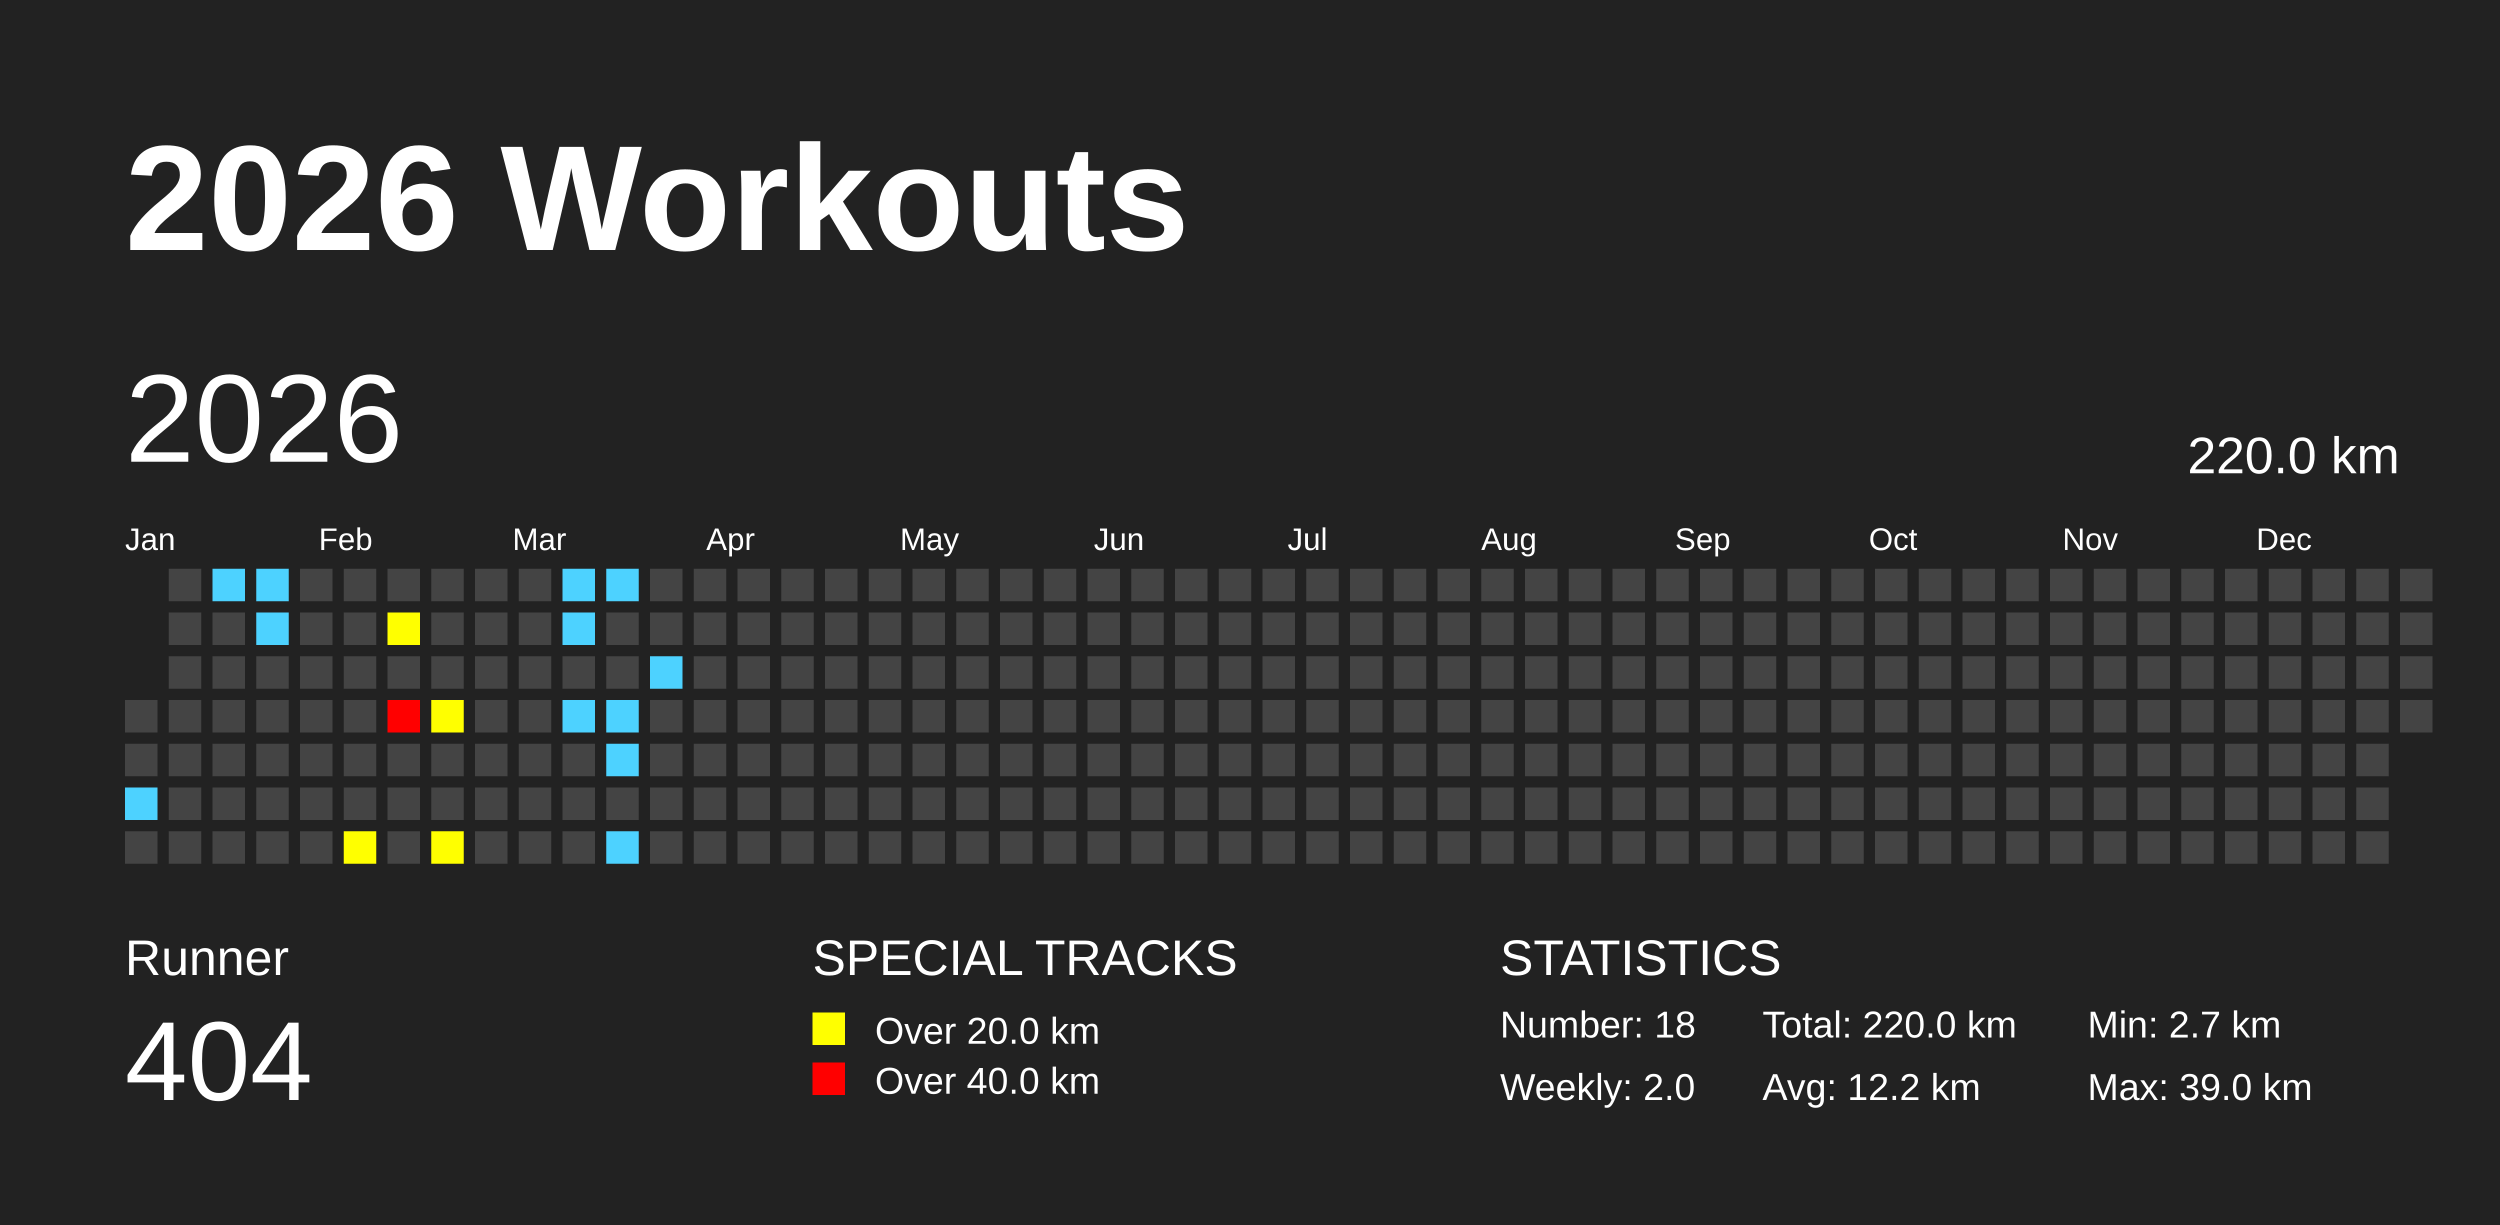
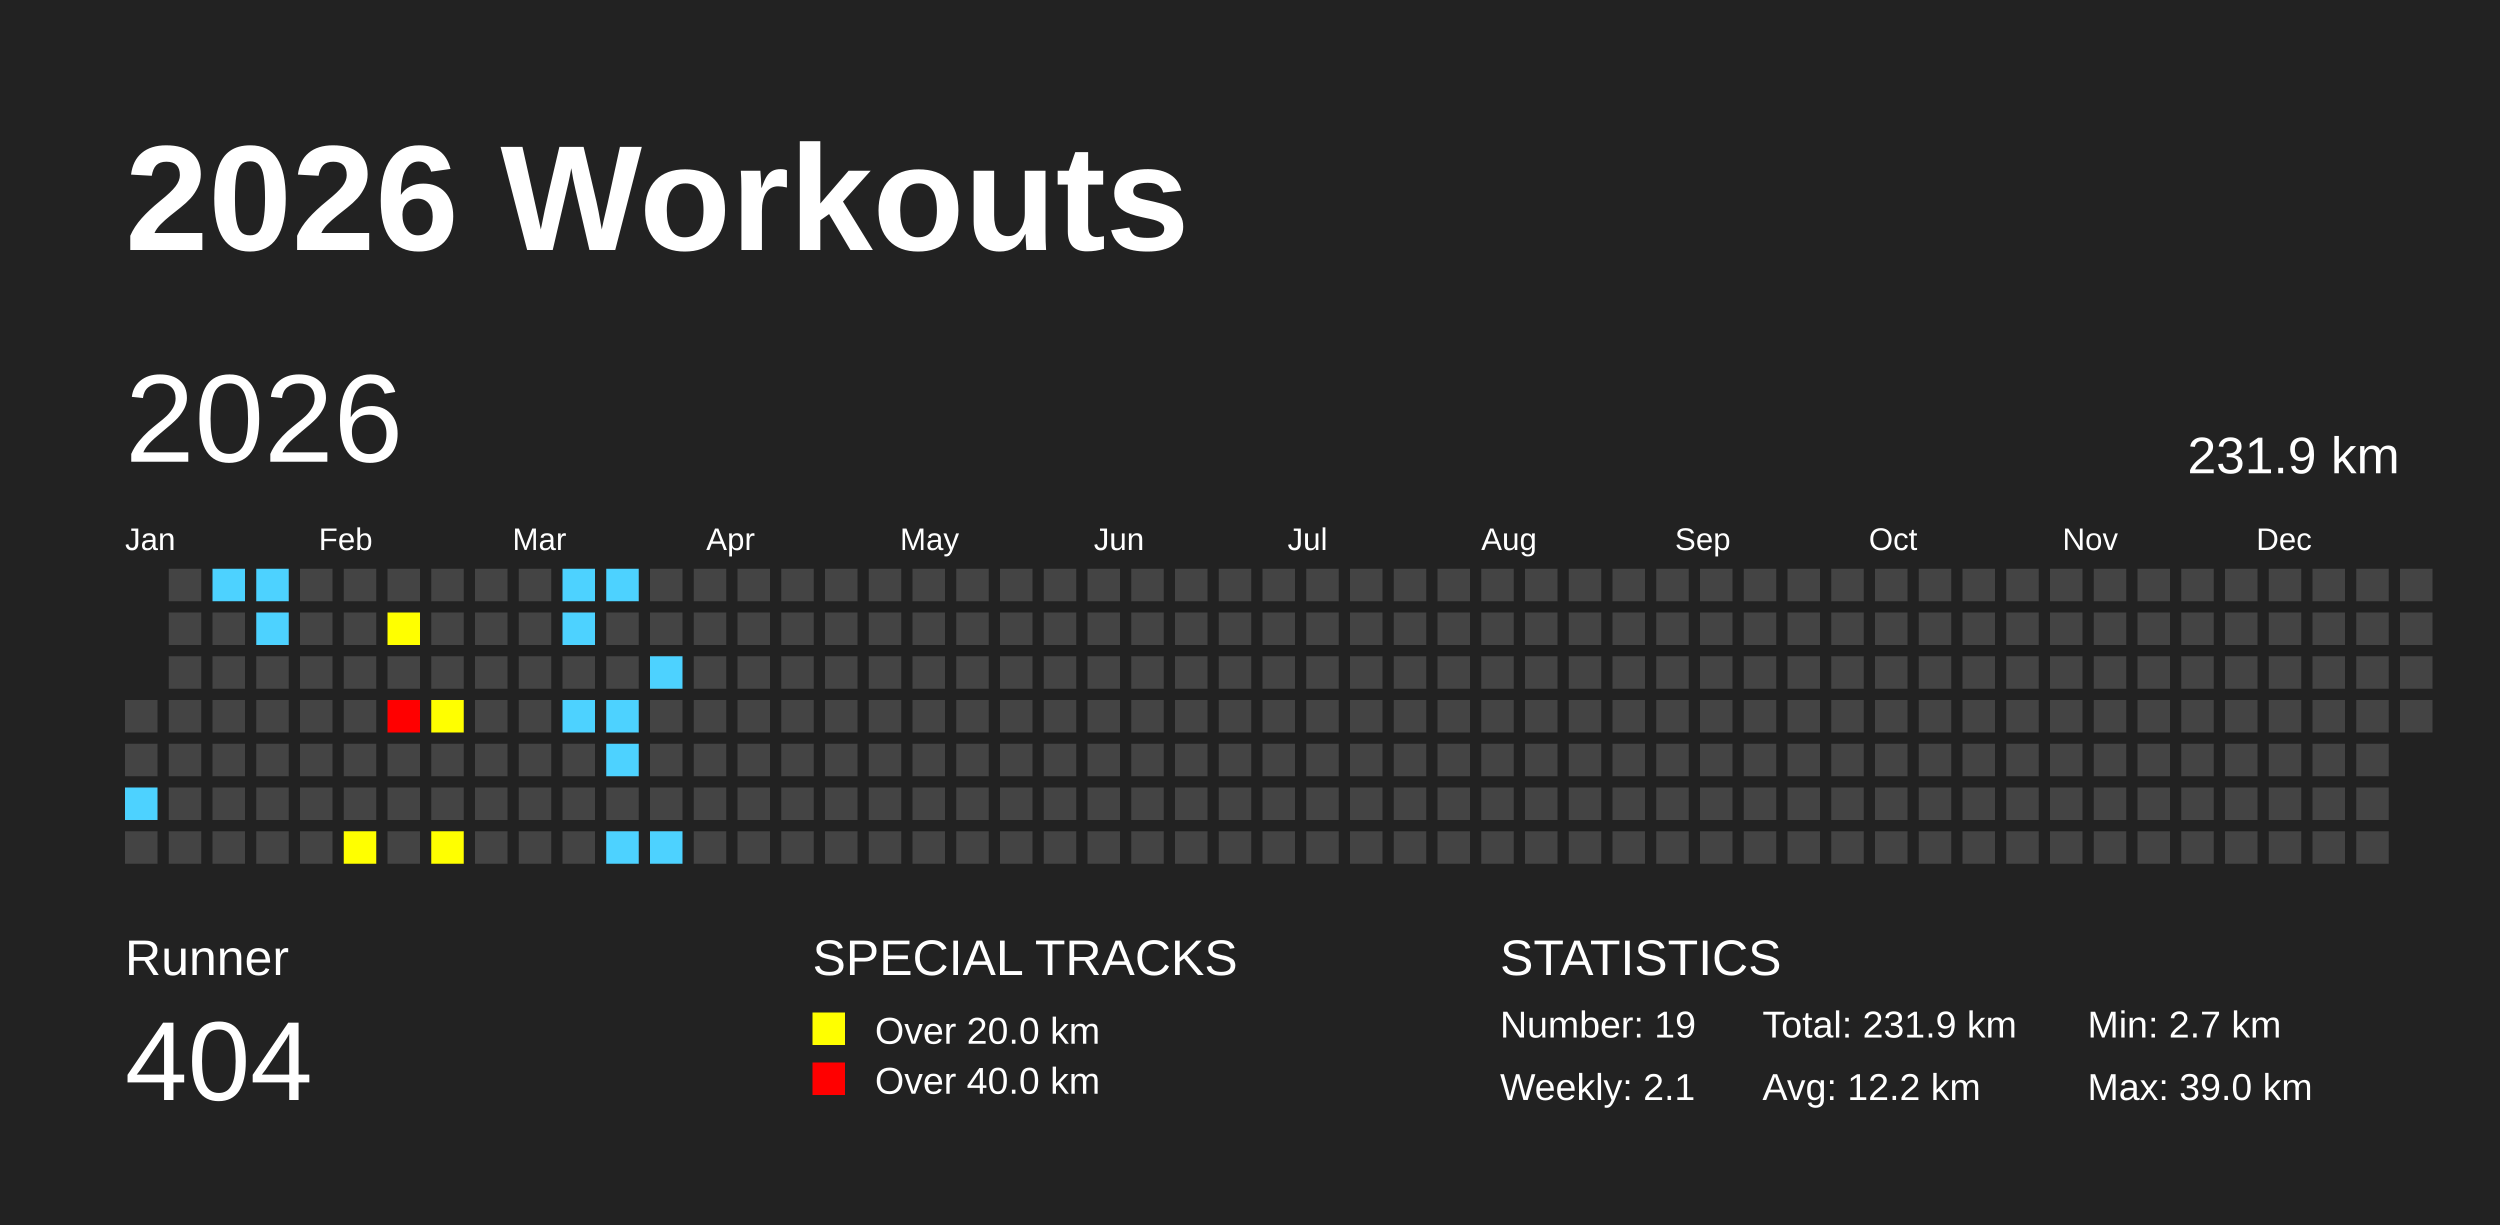
<svg xmlns="http://www.w3.org/2000/svg" baseProfile="full" height="98mm" version="1.1" viewBox="0,0,200,98" width="200mm">
  <defs />
  <rect fill="#222222" height="98" width="200" x="0" y="0" />
  <text fill="#FFFFFF" style="font-size:12px; font-family:Arial; font-weight:bold;" x="10" y="20">2026 Workouts</text>
  <text fill="#FFFFFF" style="font-size:4px; font-family:Arial" x="10" y="78">Runner</text>
  <text fill="#FFFFFF" style="font-size:9px; font-family:Arial" x="10" y="88">404</text>
  <text fill="#FFFFFF" style="font-size:4px; font-family:Arial" x="65" y="78">SPECIAL TRACKS</text>
  <rect fill="yellow" height="2.6" width="2.6" x="65" y="81" />
  <text fill="#FFFFFF" style="font-size:3px; font-family:Arial" x="70" y="83.5">Over 20.0 km</text>
  <rect fill="red" height="2.6" width="2.6" x="65" y="85" />
  <text fill="#FFFFFF" style="font-size:3px; font-family:Arial" x="70" y="87.5">Over 40.0 km</text>
  <text fill="#FFFFFF" style="font-size:4px; font-family:Arial" x="120" y="78">STATISTICS</text>
-   <text fill="#FFFFFF" style="font-size:3px; font-family:Arial" x="120" y="83">Number: 18</text>
-   <text fill="#FFFFFF" style="font-size:3px; font-family:Arial" x="120" y="88">Weekly: 2.0</text>
-   <text fill="#FFFFFF" style="font-size:3px; font-family:Arial" x="141" y="83">Total: 220.0 km</text>
+   <text fill="#FFFFFF" style="font-size:3px; font-family:Arial" x="120" y="83">Number: 19</text>
+   <text fill="#FFFFFF" style="font-size:3px; font-family:Arial" x="120" y="88">Weekly: 2.1</text>
+   <text fill="#FFFFFF" style="font-size:3px; font-family:Arial" x="141" y="83">Total: 231.9 km</text>
  <text fill="#FFFFFF" style="font-size:3px; font-family:Arial" x="141" y="88">Avg: 12.2 km</text>
  <text fill="#FFFFFF" style="font-size:3px; font-family:Arial" x="167" y="83">Min: 2.7 km</text>
  <text fill="#FFFFFF" style="font-size:3px; font-family:Arial" x="167" y="88">Max: 39.0 km</text>
  <text dominant-baseline="hanging" fill="#FFFFFF" style="font-size:10.0px; font-family:Arial;" x="10" y="30">2026</text>
-   <text dominant-baseline="hanging" fill="#FFFFFF" style="font-size:4.125px; font-family:Arial;" x="175" y="35">220.0 km</text>
+   <text dominant-baseline="hanging" fill="#FFFFFF" style="font-size:4.125px; font-family:Arial;" x="175" y="35">231.9 km</text>
  <text fill="#FFFFFF" style="font-size:2.5px; font-family:Arial" x="10.0" y="44">Jan</text>
  <text fill="#FFFFFF" style="font-size:2.5px; font-family:Arial" x="25.5" y="44">Feb</text>
  <text fill="#FFFFFF" style="font-size:2.5px; font-family:Arial" x="41.0" y="44">Mar</text>
  <text fill="#FFFFFF" style="font-size:2.5px; font-family:Arial" x="56.5" y="44">Apr</text>
  <text fill="#FFFFFF" style="font-size:2.5px; font-family:Arial" x="72.0" y="44">May</text>
  <text fill="#FFFFFF" style="font-size:2.5px; font-family:Arial" x="87.5" y="44">Jun</text>
  <text fill="#FFFFFF" style="font-size:2.5px; font-family:Arial" x="103.0" y="44">Jul</text>
  <text fill="#FFFFFF" style="font-size:2.5px; font-family:Arial" x="118.5" y="44">Aug</text>
  <text fill="#FFFFFF" style="font-size:2.5px; font-family:Arial" x="134.0" y="44">Sep</text>
  <text fill="#FFFFFF" style="font-size:2.5px; font-family:Arial" x="149.5" y="44">Oct</text>
  <text fill="#FFFFFF" style="font-size:2.5px; font-family:Arial" x="165.0" y="44">Nov</text>
  <text fill="#FFFFFF" style="font-size:2.5px; font-family:Arial" x="180.5" y="44">Dec</text>
  <rect fill="#444444" height="2.6" width="2.6" x="10.0" y="56.0" />
  <rect fill="#444444" height="2.6" width="2.6" x="10.0" y="59.5" />
  <rect fill="#4DD2FF" height="2.6" width="2.6" x="10.0" y="63.0" />
  <rect fill="#444444" height="2.6" width="2.6" x="10.0" y="66.5" />
  <rect fill="#444444" height="2.6" width="2.6" x="13.5" y="45.5" />
  <rect fill="#444444" height="2.6" width="2.6" x="13.5" y="49.0" />
  <rect fill="#444444" height="2.6" width="2.6" x="13.5" y="52.5" />
  <rect fill="#444444" height="2.6" width="2.6" x="13.5" y="56.0" />
  <rect fill="#444444" height="2.6" width="2.6" x="13.5" y="59.5" />
  <rect fill="#444444" height="2.6" width="2.6" x="13.5" y="63.0" />
  <rect fill="#444444" height="2.6" width="2.6" x="13.5" y="66.5" />
  <rect fill="#4DD2FF" height="2.6" width="2.6" x="17.0" y="45.5" />
  <rect fill="#444444" height="2.6" width="2.6" x="17.0" y="49.0" />
  <rect fill="#444444" height="2.6" width="2.6" x="17.0" y="52.5" />
  <rect fill="#444444" height="2.6" width="2.6" x="17.0" y="56.0" />
  <rect fill="#444444" height="2.6" width="2.6" x="17.0" y="59.5" />
  <rect fill="#444444" height="2.6" width="2.6" x="17.0" y="63.0" />
  <rect fill="#444444" height="2.6" width="2.6" x="17.0" y="66.5" />
  <rect fill="#4DD2FF" height="2.6" width="2.6" x="20.5" y="45.5" />
  <rect fill="#4DD2FF" height="2.6" width="2.6" x="20.5" y="49.0" />
  <rect fill="#444444" height="2.6" width="2.6" x="20.5" y="52.5" />
  <rect fill="#444444" height="2.6" width="2.6" x="20.5" y="56.0" />
  <rect fill="#444444" height="2.6" width="2.6" x="20.5" y="59.5" />
  <rect fill="#444444" height="2.6" width="2.6" x="20.5" y="63.0" />
  <rect fill="#444444" height="2.6" width="2.6" x="20.5" y="66.5" />
  <rect fill="#444444" height="2.6" width="2.6" x="24.0" y="45.5" />
  <rect fill="#444444" height="2.6" width="2.6" x="24.0" y="49.0" />
  <rect fill="#444444" height="2.6" width="2.6" x="24.0" y="52.5" />
  <rect fill="#444444" height="2.6" width="2.6" x="24.0" y="56.0" />
  <rect fill="#444444" height="2.6" width="2.6" x="24.0" y="59.5" />
  <rect fill="#444444" height="2.6" width="2.6" x="24.0" y="63.0" />
  <rect fill="#444444" height="2.6" width="2.6" x="24.0" y="66.5" />
  <rect fill="#444444" height="2.6" width="2.6" x="27.5" y="45.5" />
  <rect fill="#444444" height="2.6" width="2.6" x="27.5" y="49.0" />
  <rect fill="#444444" height="2.6" width="2.6" x="27.5" y="52.5" />
  <rect fill="#444444" height="2.6" width="2.6" x="27.5" y="56.0" />
  <rect fill="#444444" height="2.6" width="2.6" x="27.5" y="59.5" />
  <rect fill="#444444" height="2.6" width="2.6" x="27.5" y="63.0" />
  <rect fill="yellow" height="2.6" width="2.6" x="27.5" y="66.5" />
  <rect fill="#444444" height="2.6" width="2.6" x="31.0" y="45.5" />
  <rect fill="yellow" height="2.6" width="2.6" x="31.0" y="49.0" />
  <rect fill="#444444" height="2.6" width="2.6" x="31.0" y="52.5" />
  <rect fill="red" height="2.6" width="2.6" x="31.0" y="56.0" />
  <rect fill="#444444" height="2.6" width="2.6" x="31.0" y="59.5" />
  <rect fill="#444444" height="2.6" width="2.6" x="31.0" y="63.0" />
  <rect fill="#444444" height="2.6" width="2.6" x="31.0" y="66.5" />
  <rect fill="#444444" height="2.6" width="2.6" x="34.5" y="45.5" />
  <rect fill="#444444" height="2.6" width="2.6" x="34.5" y="49.0" />
  <rect fill="#444444" height="2.6" width="2.6" x="34.5" y="52.5" />
  <rect fill="yellow" height="2.6" width="2.6" x="34.5" y="56.0" />
  <rect fill="#444444" height="2.6" width="2.6" x="34.5" y="59.5" />
  <rect fill="#444444" height="2.6" width="2.6" x="34.5" y="63.0" />
  <rect fill="yellow" height="2.6" width="2.6" x="34.5" y="66.5" />
  <rect fill="#444444" height="2.6" width="2.6" x="38.0" y="45.5" />
  <rect fill="#444444" height="2.6" width="2.6" x="38.0" y="49.0" />
  <rect fill="#444444" height="2.6" width="2.6" x="38.0" y="52.5" />
  <rect fill="#444444" height="2.6" width="2.6" x="38.0" y="56.0" />
  <rect fill="#444444" height="2.6" width="2.6" x="38.0" y="59.5" />
  <rect fill="#444444" height="2.6" width="2.6" x="38.0" y="63.0" />
  <rect fill="#444444" height="2.6" width="2.6" x="38.0" y="66.5" />
  <rect fill="#444444" height="2.6" width="2.6" x="41.5" y="45.5" />
  <rect fill="#444444" height="2.6" width="2.6" x="41.5" y="49.0" />
  <rect fill="#444444" height="2.6" width="2.6" x="41.5" y="52.5" />
  <rect fill="#444444" height="2.6" width="2.6" x="41.5" y="56.0" />
  <rect fill="#444444" height="2.6" width="2.6" x="41.5" y="59.5" />
  <rect fill="#444444" height="2.6" width="2.6" x="41.5" y="63.0" />
  <rect fill="#444444" height="2.6" width="2.6" x="41.5" y="66.5" />
  <rect fill="#4DD2FF" height="2.6" width="2.6" x="45.0" y="45.5" />
  <rect fill="#4DD2FF" height="2.6" width="2.6" x="45.0" y="49.0" />
  <rect fill="#444444" height="2.6" width="2.6" x="45.0" y="52.5" />
  <rect fill="#4DD2FF" height="2.6" width="2.6" x="45.0" y="56.0" />
  <rect fill="#444444" height="2.6" width="2.6" x="45.0" y="59.5" />
  <rect fill="#444444" height="2.6" width="2.6" x="45.0" y="63.0" />
  <rect fill="#444444" height="2.6" width="2.6" x="45.0" y="66.5" />
  <rect fill="#4DD2FF" height="2.6" width="2.6" x="48.5" y="45.5" />
  <rect fill="#444444" height="2.6" width="2.6" x="48.5" y="49.0" />
  <rect fill="#444444" height="2.6" width="2.6" x="48.5" y="52.5" />
  <rect fill="#4DD2FF" height="2.6" width="2.6" x="48.5" y="56.0" />
  <rect fill="#4DD2FF" height="2.6" width="2.6" x="48.5" y="59.5" />
  <rect fill="#444444" height="2.6" width="2.6" x="48.5" y="63.0" />
  <rect fill="#4DD2FF" height="2.6" width="2.6" x="48.5" y="66.5" />
  <rect fill="#444444" height="2.6" width="2.6" x="52.0" y="45.5" />
  <rect fill="#444444" height="2.6" width="2.6" x="52.0" y="49.0" />
  <rect fill="#4DD2FF" height="2.6" width="2.6" x="52.0" y="52.5" />
  <rect fill="#444444" height="2.6" width="2.6" x="52.0" y="56.0" />
  <rect fill="#444444" height="2.6" width="2.6" x="52.0" y="59.5" />
  <rect fill="#444444" height="2.6" width="2.6" x="52.0" y="63.0" />
-   <rect fill="#444444" height="2.6" width="2.6" x="52.0" y="66.5" />
+   <rect fill="#4DD2FF" height="2.6" width="2.6" x="52.0" y="66.5" />
  <rect fill="#444444" height="2.6" width="2.6" x="55.5" y="45.5" />
  <rect fill="#444444" height="2.6" width="2.6" x="55.5" y="49.0" />
  <rect fill="#444444" height="2.6" width="2.6" x="55.5" y="52.5" />
  <rect fill="#444444" height="2.6" width="2.6" x="55.5" y="56.0" />
  <rect fill="#444444" height="2.6" width="2.6" x="55.5" y="59.5" />
  <rect fill="#444444" height="2.6" width="2.6" x="55.5" y="63.0" />
  <rect fill="#444444" height="2.6" width="2.6" x="55.5" y="66.5" />
  <rect fill="#444444" height="2.6" width="2.6" x="59.0" y="45.5" />
  <rect fill="#444444" height="2.6" width="2.6" x="59.0" y="49.0" />
  <rect fill="#444444" height="2.6" width="2.6" x="59.0" y="52.5" />
  <rect fill="#444444" height="2.6" width="2.6" x="59.0" y="56.0" />
  <rect fill="#444444" height="2.6" width="2.6" x="59.0" y="59.5" />
  <rect fill="#444444" height="2.6" width="2.6" x="59.0" y="63.0" />
  <rect fill="#444444" height="2.6" width="2.6" x="59.0" y="66.5" />
  <rect fill="#444444" height="2.6" width="2.6" x="62.5" y="45.5" />
  <rect fill="#444444" height="2.6" width="2.6" x="62.5" y="49.0" />
  <rect fill="#444444" height="2.6" width="2.6" x="62.5" y="52.5" />
  <rect fill="#444444" height="2.6" width="2.6" x="62.5" y="56.0" />
  <rect fill="#444444" height="2.6" width="2.6" x="62.5" y="59.5" />
  <rect fill="#444444" height="2.6" width="2.6" x="62.5" y="63.0" />
  <rect fill="#444444" height="2.6" width="2.6" x="62.5" y="66.5" />
  <rect fill="#444444" height="2.6" width="2.6" x="66.0" y="45.5" />
  <rect fill="#444444" height="2.6" width="2.6" x="66.0" y="49.0" />
  <rect fill="#444444" height="2.6" width="2.6" x="66.0" y="52.5" />
  <rect fill="#444444" height="2.6" width="2.6" x="66.0" y="56.0" />
  <rect fill="#444444" height="2.6" width="2.6" x="66.0" y="59.5" />
  <rect fill="#444444" height="2.6" width="2.6" x="66.0" y="63.0" />
  <rect fill="#444444" height="2.6" width="2.6" x="66.0" y="66.5" />
  <rect fill="#444444" height="2.6" width="2.6" x="69.5" y="45.5" />
  <rect fill="#444444" height="2.6" width="2.6" x="69.5" y="49.0" />
  <rect fill="#444444" height="2.6" width="2.6" x="69.5" y="52.5" />
  <rect fill="#444444" height="2.6" width="2.6" x="69.5" y="56.0" />
  <rect fill="#444444" height="2.6" width="2.6" x="69.5" y="59.5" />
  <rect fill="#444444" height="2.6" width="2.6" x="69.5" y="63.0" />
  <rect fill="#444444" height="2.6" width="2.6" x="69.5" y="66.5" />
  <rect fill="#444444" height="2.6" width="2.6" x="73.0" y="45.5" />
  <rect fill="#444444" height="2.6" width="2.6" x="73.0" y="49.0" />
  <rect fill="#444444" height="2.6" width="2.6" x="73.0" y="52.5" />
  <rect fill="#444444" height="2.6" width="2.6" x="73.0" y="56.0" />
  <rect fill="#444444" height="2.6" width="2.6" x="73.0" y="59.5" />
  <rect fill="#444444" height="2.6" width="2.6" x="73.0" y="63.0" />
  <rect fill="#444444" height="2.6" width="2.6" x="73.0" y="66.5" />
  <rect fill="#444444" height="2.6" width="2.6" x="76.5" y="45.5" />
  <rect fill="#444444" height="2.6" width="2.6" x="76.5" y="49.0" />
  <rect fill="#444444" height="2.6" width="2.6" x="76.5" y="52.5" />
  <rect fill="#444444" height="2.6" width="2.6" x="76.5" y="56.0" />
  <rect fill="#444444" height="2.6" width="2.6" x="76.5" y="59.5" />
  <rect fill="#444444" height="2.6" width="2.6" x="76.5" y="63.0" />
  <rect fill="#444444" height="2.6" width="2.6" x="76.5" y="66.5" />
  <rect fill="#444444" height="2.6" width="2.6" x="80.0" y="45.5" />
  <rect fill="#444444" height="2.6" width="2.6" x="80.0" y="49.0" />
  <rect fill="#444444" height="2.6" width="2.6" x="80.0" y="52.5" />
  <rect fill="#444444" height="2.6" width="2.6" x="80.0" y="56.0" />
  <rect fill="#444444" height="2.6" width="2.6" x="80.0" y="59.5" />
  <rect fill="#444444" height="2.6" width="2.6" x="80.0" y="63.0" />
  <rect fill="#444444" height="2.6" width="2.6" x="80.0" y="66.5" />
  <rect fill="#444444" height="2.6" width="2.6" x="83.5" y="45.5" />
  <rect fill="#444444" height="2.6" width="2.6" x="83.5" y="49.0" />
  <rect fill="#444444" height="2.6" width="2.6" x="83.5" y="52.5" />
  <rect fill="#444444" height="2.6" width="2.6" x="83.5" y="56.0" />
  <rect fill="#444444" height="2.6" width="2.6" x="83.5" y="59.5" />
  <rect fill="#444444" height="2.6" width="2.6" x="83.5" y="63.0" />
  <rect fill="#444444" height="2.6" width="2.6" x="83.5" y="66.5" />
  <rect fill="#444444" height="2.6" width="2.6" x="87.0" y="45.5" />
  <rect fill="#444444" height="2.6" width="2.6" x="87.0" y="49.0" />
  <rect fill="#444444" height="2.6" width="2.6" x="87.0" y="52.5" />
  <rect fill="#444444" height="2.6" width="2.6" x="87.0" y="56.0" />
  <rect fill="#444444" height="2.6" width="2.6" x="87.0" y="59.5" />
  <rect fill="#444444" height="2.6" width="2.6" x="87.0" y="63.0" />
  <rect fill="#444444" height="2.6" width="2.6" x="87.0" y="66.5" />
  <rect fill="#444444" height="2.6" width="2.6" x="90.5" y="45.5" />
  <rect fill="#444444" height="2.6" width="2.6" x="90.5" y="49.0" />
  <rect fill="#444444" height="2.6" width="2.6" x="90.5" y="52.5" />
  <rect fill="#444444" height="2.6" width="2.6" x="90.5" y="56.0" />
  <rect fill="#444444" height="2.6" width="2.6" x="90.5" y="59.5" />
  <rect fill="#444444" height="2.6" width="2.6" x="90.5" y="63.0" />
  <rect fill="#444444" height="2.6" width="2.6" x="90.5" y="66.5" />
  <rect fill="#444444" height="2.6" width="2.6" x="94.0" y="45.5" />
  <rect fill="#444444" height="2.6" width="2.6" x="94.0" y="49.0" />
  <rect fill="#444444" height="2.6" width="2.6" x="94.0" y="52.5" />
  <rect fill="#444444" height="2.6" width="2.6" x="94.0" y="56.0" />
  <rect fill="#444444" height="2.6" width="2.6" x="94.0" y="59.5" />
  <rect fill="#444444" height="2.6" width="2.6" x="94.0" y="63.0" />
  <rect fill="#444444" height="2.6" width="2.6" x="94.0" y="66.5" />
  <rect fill="#444444" height="2.6" width="2.6" x="97.5" y="45.5" />
  <rect fill="#444444" height="2.6" width="2.6" x="97.5" y="49.0" />
  <rect fill="#444444" height="2.6" width="2.6" x="97.5" y="52.5" />
  <rect fill="#444444" height="2.6" width="2.6" x="97.5" y="56.0" />
  <rect fill="#444444" height="2.6" width="2.6" x="97.5" y="59.5" />
  <rect fill="#444444" height="2.6" width="2.6" x="97.5" y="63.0" />
  <rect fill="#444444" height="2.6" width="2.6" x="97.5" y="66.5" />
  <rect fill="#444444" height="2.6" width="2.6" x="101.0" y="45.5" />
  <rect fill="#444444" height="2.6" width="2.6" x="101.0" y="49.0" />
  <rect fill="#444444" height="2.6" width="2.6" x="101.0" y="52.5" />
  <rect fill="#444444" height="2.6" width="2.6" x="101.0" y="56.0" />
  <rect fill="#444444" height="2.6" width="2.6" x="101.0" y="59.5" />
  <rect fill="#444444" height="2.6" width="2.6" x="101.0" y="63.0" />
  <rect fill="#444444" height="2.6" width="2.6" x="101.0" y="66.5" />
  <rect fill="#444444" height="2.6" width="2.6" x="104.5" y="45.5" />
  <rect fill="#444444" height="2.6" width="2.6" x="104.5" y="49.0" />
  <rect fill="#444444" height="2.6" width="2.6" x="104.5" y="52.5" />
  <rect fill="#444444" height="2.6" width="2.6" x="104.5" y="56.0" />
  <rect fill="#444444" height="2.6" width="2.6" x="104.5" y="59.5" />
  <rect fill="#444444" height="2.6" width="2.6" x="104.5" y="63.0" />
  <rect fill="#444444" height="2.6" width="2.6" x="104.5" y="66.5" />
  <rect fill="#444444" height="2.6" width="2.6" x="108.0" y="45.5" />
  <rect fill="#444444" height="2.6" width="2.6" x="108.0" y="49.0" />
  <rect fill="#444444" height="2.6" width="2.6" x="108.0" y="52.5" />
  <rect fill="#444444" height="2.6" width="2.6" x="108.0" y="56.0" />
  <rect fill="#444444" height="2.6" width="2.6" x="108.0" y="59.5" />
  <rect fill="#444444" height="2.6" width="2.6" x="108.0" y="63.0" />
  <rect fill="#444444" height="2.6" width="2.6" x="108.0" y="66.5" />
  <rect fill="#444444" height="2.6" width="2.6" x="111.5" y="45.5" />
  <rect fill="#444444" height="2.6" width="2.6" x="111.5" y="49.0" />
  <rect fill="#444444" height="2.6" width="2.6" x="111.5" y="52.5" />
  <rect fill="#444444" height="2.6" width="2.6" x="111.5" y="56.0" />
  <rect fill="#444444" height="2.6" width="2.6" x="111.5" y="59.5" />
  <rect fill="#444444" height="2.6" width="2.6" x="111.5" y="63.0" />
  <rect fill="#444444" height="2.6" width="2.6" x="111.5" y="66.5" />
  <rect fill="#444444" height="2.6" width="2.6" x="115.0" y="45.5" />
  <rect fill="#444444" height="2.6" width="2.6" x="115.0" y="49.0" />
  <rect fill="#444444" height="2.6" width="2.6" x="115.0" y="52.5" />
  <rect fill="#444444" height="2.6" width="2.6" x="115.0" y="56.0" />
  <rect fill="#444444" height="2.6" width="2.6" x="115.0" y="59.5" />
  <rect fill="#444444" height="2.6" width="2.6" x="115.0" y="63.0" />
  <rect fill="#444444" height="2.6" width="2.6" x="115.0" y="66.5" />
  <rect fill="#444444" height="2.6" width="2.6" x="118.5" y="45.5" />
  <rect fill="#444444" height="2.6" width="2.6" x="118.5" y="49.0" />
  <rect fill="#444444" height="2.6" width="2.6" x="118.5" y="52.5" />
  <rect fill="#444444" height="2.6" width="2.6" x="118.5" y="56.0" />
  <rect fill="#444444" height="2.6" width="2.6" x="118.5" y="59.5" />
  <rect fill="#444444" height="2.6" width="2.6" x="118.5" y="63.0" />
  <rect fill="#444444" height="2.6" width="2.6" x="118.5" y="66.5" />
  <rect fill="#444444" height="2.6" width="2.6" x="122.0" y="45.5" />
  <rect fill="#444444" height="2.6" width="2.6" x="122.0" y="49.0" />
  <rect fill="#444444" height="2.6" width="2.6" x="122.0" y="52.5" />
  <rect fill="#444444" height="2.6" width="2.6" x="122.0" y="56.0" />
  <rect fill="#444444" height="2.6" width="2.6" x="122.0" y="59.5" />
  <rect fill="#444444" height="2.6" width="2.6" x="122.0" y="63.0" />
  <rect fill="#444444" height="2.6" width="2.6" x="122.0" y="66.5" />
  <rect fill="#444444" height="2.6" width="2.6" x="125.5" y="45.5" />
  <rect fill="#444444" height="2.6" width="2.6" x="125.5" y="49.0" />
  <rect fill="#444444" height="2.6" width="2.6" x="125.5" y="52.5" />
  <rect fill="#444444" height="2.6" width="2.6" x="125.5" y="56.0" />
  <rect fill="#444444" height="2.6" width="2.6" x="125.5" y="59.5" />
  <rect fill="#444444" height="2.6" width="2.6" x="125.5" y="63.0" />
  <rect fill="#444444" height="2.6" width="2.6" x="125.5" y="66.5" />
  <rect fill="#444444" height="2.6" width="2.6" x="129.0" y="45.5" />
  <rect fill="#444444" height="2.6" width="2.6" x="129.0" y="49.0" />
  <rect fill="#444444" height="2.6" width="2.6" x="129.0" y="52.5" />
  <rect fill="#444444" height="2.6" width="2.6" x="129.0" y="56.0" />
  <rect fill="#444444" height="2.6" width="2.6" x="129.0" y="59.5" />
  <rect fill="#444444" height="2.6" width="2.6" x="129.0" y="63.0" />
  <rect fill="#444444" height="2.6" width="2.6" x="129.0" y="66.5" />
  <rect fill="#444444" height="2.6" width="2.6" x="132.5" y="45.5" />
  <rect fill="#444444" height="2.6" width="2.6" x="132.5" y="49.0" />
  <rect fill="#444444" height="2.6" width="2.6" x="132.5" y="52.5" />
  <rect fill="#444444" height="2.6" width="2.6" x="132.5" y="56.0" />
  <rect fill="#444444" height="2.6" width="2.6" x="132.5" y="59.5" />
  <rect fill="#444444" height="2.6" width="2.6" x="132.5" y="63.0" />
  <rect fill="#444444" height="2.6" width="2.6" x="132.5" y="66.5" />
  <rect fill="#444444" height="2.6" width="2.6" x="136.0" y="45.5" />
  <rect fill="#444444" height="2.6" width="2.6" x="136.0" y="49.0" />
  <rect fill="#444444" height="2.6" width="2.6" x="136.0" y="52.5" />
  <rect fill="#444444" height="2.6" width="2.6" x="136.0" y="56.0" />
  <rect fill="#444444" height="2.6" width="2.6" x="136.0" y="59.5" />
  <rect fill="#444444" height="2.6" width="2.6" x="136.0" y="63.0" />
  <rect fill="#444444" height="2.6" width="2.6" x="136.0" y="66.5" />
  <rect fill="#444444" height="2.6" width="2.6" x="139.5" y="45.5" />
  <rect fill="#444444" height="2.6" width="2.6" x="139.5" y="49.0" />
  <rect fill="#444444" height="2.6" width="2.6" x="139.5" y="52.5" />
  <rect fill="#444444" height="2.6" width="2.6" x="139.5" y="56.0" />
  <rect fill="#444444" height="2.6" width="2.6" x="139.5" y="59.5" />
  <rect fill="#444444" height="2.6" width="2.6" x="139.5" y="63.0" />
  <rect fill="#444444" height="2.6" width="2.6" x="139.5" y="66.5" />
  <rect fill="#444444" height="2.6" width="2.6" x="143.0" y="45.5" />
  <rect fill="#444444" height="2.6" width="2.6" x="143.0" y="49.0" />
  <rect fill="#444444" height="2.6" width="2.6" x="143.0" y="52.5" />
  <rect fill="#444444" height="2.6" width="2.6" x="143.0" y="56.0" />
  <rect fill="#444444" height="2.6" width="2.6" x="143.0" y="59.5" />
  <rect fill="#444444" height="2.6" width="2.6" x="143.0" y="63.0" />
  <rect fill="#444444" height="2.6" width="2.6" x="143.0" y="66.5" />
  <rect fill="#444444" height="2.6" width="2.6" x="146.5" y="45.5" />
  <rect fill="#444444" height="2.6" width="2.6" x="146.5" y="49.0" />
  <rect fill="#444444" height="2.6" width="2.6" x="146.5" y="52.5" />
  <rect fill="#444444" height="2.6" width="2.6" x="146.5" y="56.0" />
  <rect fill="#444444" height="2.6" width="2.6" x="146.5" y="59.5" />
  <rect fill="#444444" height="2.6" width="2.6" x="146.5" y="63.0" />
  <rect fill="#444444" height="2.6" width="2.6" x="146.5" y="66.5" />
  <rect fill="#444444" height="2.6" width="2.6" x="150.0" y="45.5" />
  <rect fill="#444444" height="2.6" width="2.6" x="150.0" y="49.0" />
  <rect fill="#444444" height="2.6" width="2.6" x="150.0" y="52.5" />
  <rect fill="#444444" height="2.6" width="2.6" x="150.0" y="56.0" />
  <rect fill="#444444" height="2.6" width="2.6" x="150.0" y="59.5" />
  <rect fill="#444444" height="2.6" width="2.6" x="150.0" y="63.0" />
  <rect fill="#444444" height="2.6" width="2.6" x="150.0" y="66.5" />
  <rect fill="#444444" height="2.6" width="2.6" x="153.5" y="45.5" />
  <rect fill="#444444" height="2.6" width="2.6" x="153.5" y="49.0" />
  <rect fill="#444444" height="2.6" width="2.6" x="153.5" y="52.5" />
  <rect fill="#444444" height="2.6" width="2.6" x="153.5" y="56.0" />
  <rect fill="#444444" height="2.6" width="2.6" x="153.5" y="59.5" />
  <rect fill="#444444" height="2.6" width="2.6" x="153.5" y="63.0" />
  <rect fill="#444444" height="2.6" width="2.6" x="153.5" y="66.5" />
  <rect fill="#444444" height="2.6" width="2.6" x="157.0" y="45.5" />
  <rect fill="#444444" height="2.6" width="2.6" x="157.0" y="49.0" />
  <rect fill="#444444" height="2.6" width="2.6" x="157.0" y="52.5" />
  <rect fill="#444444" height="2.6" width="2.6" x="157.0" y="56.0" />
  <rect fill="#444444" height="2.6" width="2.6" x="157.0" y="59.5" />
  <rect fill="#444444" height="2.6" width="2.6" x="157.0" y="63.0" />
  <rect fill="#444444" height="2.6" width="2.6" x="157.0" y="66.5" />
  <rect fill="#444444" height="2.6" width="2.6" x="160.5" y="45.5" />
  <rect fill="#444444" height="2.6" width="2.6" x="160.5" y="49.0" />
  <rect fill="#444444" height="2.6" width="2.6" x="160.5" y="52.5" />
  <rect fill="#444444" height="2.6" width="2.6" x="160.5" y="56.0" />
  <rect fill="#444444" height="2.6" width="2.6" x="160.5" y="59.5" />
  <rect fill="#444444" height="2.6" width="2.6" x="160.5" y="63.0" />
  <rect fill="#444444" height="2.6" width="2.6" x="160.5" y="66.5" />
  <rect fill="#444444" height="2.6" width="2.6" x="164.0" y="45.5" />
  <rect fill="#444444" height="2.6" width="2.6" x="164.0" y="49.0" />
  <rect fill="#444444" height="2.6" width="2.6" x="164.0" y="52.5" />
  <rect fill="#444444" height="2.6" width="2.6" x="164.0" y="56.0" />
  <rect fill="#444444" height="2.6" width="2.6" x="164.0" y="59.5" />
  <rect fill="#444444" height="2.6" width="2.6" x="164.0" y="63.0" />
  <rect fill="#444444" height="2.6" width="2.6" x="164.0" y="66.5" />
  <rect fill="#444444" height="2.6" width="2.6" x="167.5" y="45.5" />
  <rect fill="#444444" height="2.6" width="2.6" x="167.5" y="49.0" />
  <rect fill="#444444" height="2.6" width="2.6" x="167.5" y="52.5" />
  <rect fill="#444444" height="2.6" width="2.6" x="167.5" y="56.0" />
  <rect fill="#444444" height="2.6" width="2.6" x="167.5" y="59.5" />
  <rect fill="#444444" height="2.6" width="2.6" x="167.5" y="63.0" />
  <rect fill="#444444" height="2.6" width="2.6" x="167.5" y="66.5" />
  <rect fill="#444444" height="2.6" width="2.6" x="171.0" y="45.5" />
  <rect fill="#444444" height="2.6" width="2.6" x="171.0" y="49.0" />
  <rect fill="#444444" height="2.6" width="2.6" x="171.0" y="52.5" />
  <rect fill="#444444" height="2.6" width="2.6" x="171.0" y="56.0" />
  <rect fill="#444444" height="2.6" width="2.6" x="171.0" y="59.5" />
  <rect fill="#444444" height="2.6" width="2.6" x="171.0" y="63.0" />
  <rect fill="#444444" height="2.6" width="2.6" x="171.0" y="66.5" />
  <rect fill="#444444" height="2.6" width="2.6" x="174.5" y="45.5" />
  <rect fill="#444444" height="2.6" width="2.6" x="174.5" y="49.0" />
  <rect fill="#444444" height="2.6" width="2.6" x="174.5" y="52.5" />
  <rect fill="#444444" height="2.6" width="2.6" x="174.5" y="56.0" />
  <rect fill="#444444" height="2.6" width="2.6" x="174.5" y="59.5" />
  <rect fill="#444444" height="2.6" width="2.6" x="174.5" y="63.0" />
  <rect fill="#444444" height="2.6" width="2.6" x="174.5" y="66.5" />
  <rect fill="#444444" height="2.6" width="2.6" x="178.0" y="45.5" />
  <rect fill="#444444" height="2.6" width="2.6" x="178.0" y="49.0" />
  <rect fill="#444444" height="2.6" width="2.6" x="178.0" y="52.5" />
  <rect fill="#444444" height="2.6" width="2.6" x="178.0" y="56.0" />
  <rect fill="#444444" height="2.6" width="2.6" x="178.0" y="59.5" />
  <rect fill="#444444" height="2.6" width="2.6" x="178.0" y="63.0" />
  <rect fill="#444444" height="2.6" width="2.6" x="178.0" y="66.5" />
  <rect fill="#444444" height="2.6" width="2.6" x="181.5" y="45.5" />
  <rect fill="#444444" height="2.6" width="2.6" x="181.5" y="49.0" />
  <rect fill="#444444" height="2.6" width="2.6" x="181.5" y="52.5" />
  <rect fill="#444444" height="2.6" width="2.6" x="181.5" y="56.0" />
  <rect fill="#444444" height="2.6" width="2.6" x="181.5" y="59.5" />
  <rect fill="#444444" height="2.6" width="2.6" x="181.5" y="63.0" />
  <rect fill="#444444" height="2.6" width="2.6" x="181.5" y="66.5" />
  <rect fill="#444444" height="2.6" width="2.6" x="185.0" y="45.5" />
  <rect fill="#444444" height="2.6" width="2.6" x="185.0" y="49.0" />
  <rect fill="#444444" height="2.6" width="2.6" x="185.0" y="52.5" />
  <rect fill="#444444" height="2.6" width="2.6" x="185.0" y="56.0" />
  <rect fill="#444444" height="2.6" width="2.6" x="185.0" y="59.5" />
  <rect fill="#444444" height="2.6" width="2.6" x="185.0" y="63.0" />
  <rect fill="#444444" height="2.6" width="2.6" x="185.0" y="66.5" />
  <rect fill="#444444" height="2.6" width="2.6" x="188.5" y="45.5" />
  <rect fill="#444444" height="2.6" width="2.6" x="188.5" y="49.0" />
  <rect fill="#444444" height="2.6" width="2.6" x="188.5" y="52.5" />
  <rect fill="#444444" height="2.6" width="2.6" x="188.5" y="56.0" />
  <rect fill="#444444" height="2.6" width="2.6" x="188.5" y="59.5" />
  <rect fill="#444444" height="2.6" width="2.6" x="188.5" y="63.0" />
  <rect fill="#444444" height="2.6" width="2.6" x="188.5" y="66.5" />
  <rect fill="#444444" height="2.6" width="2.6" x="192.0" y="45.5" />
  <rect fill="#444444" height="2.6" width="2.6" x="192.0" y="49.0" />
  <rect fill="#444444" height="2.6" width="2.6" x="192.0" y="52.5" />
  <rect fill="#444444" height="2.6" width="2.6" x="192.0" y="56.0" />
</svg>
